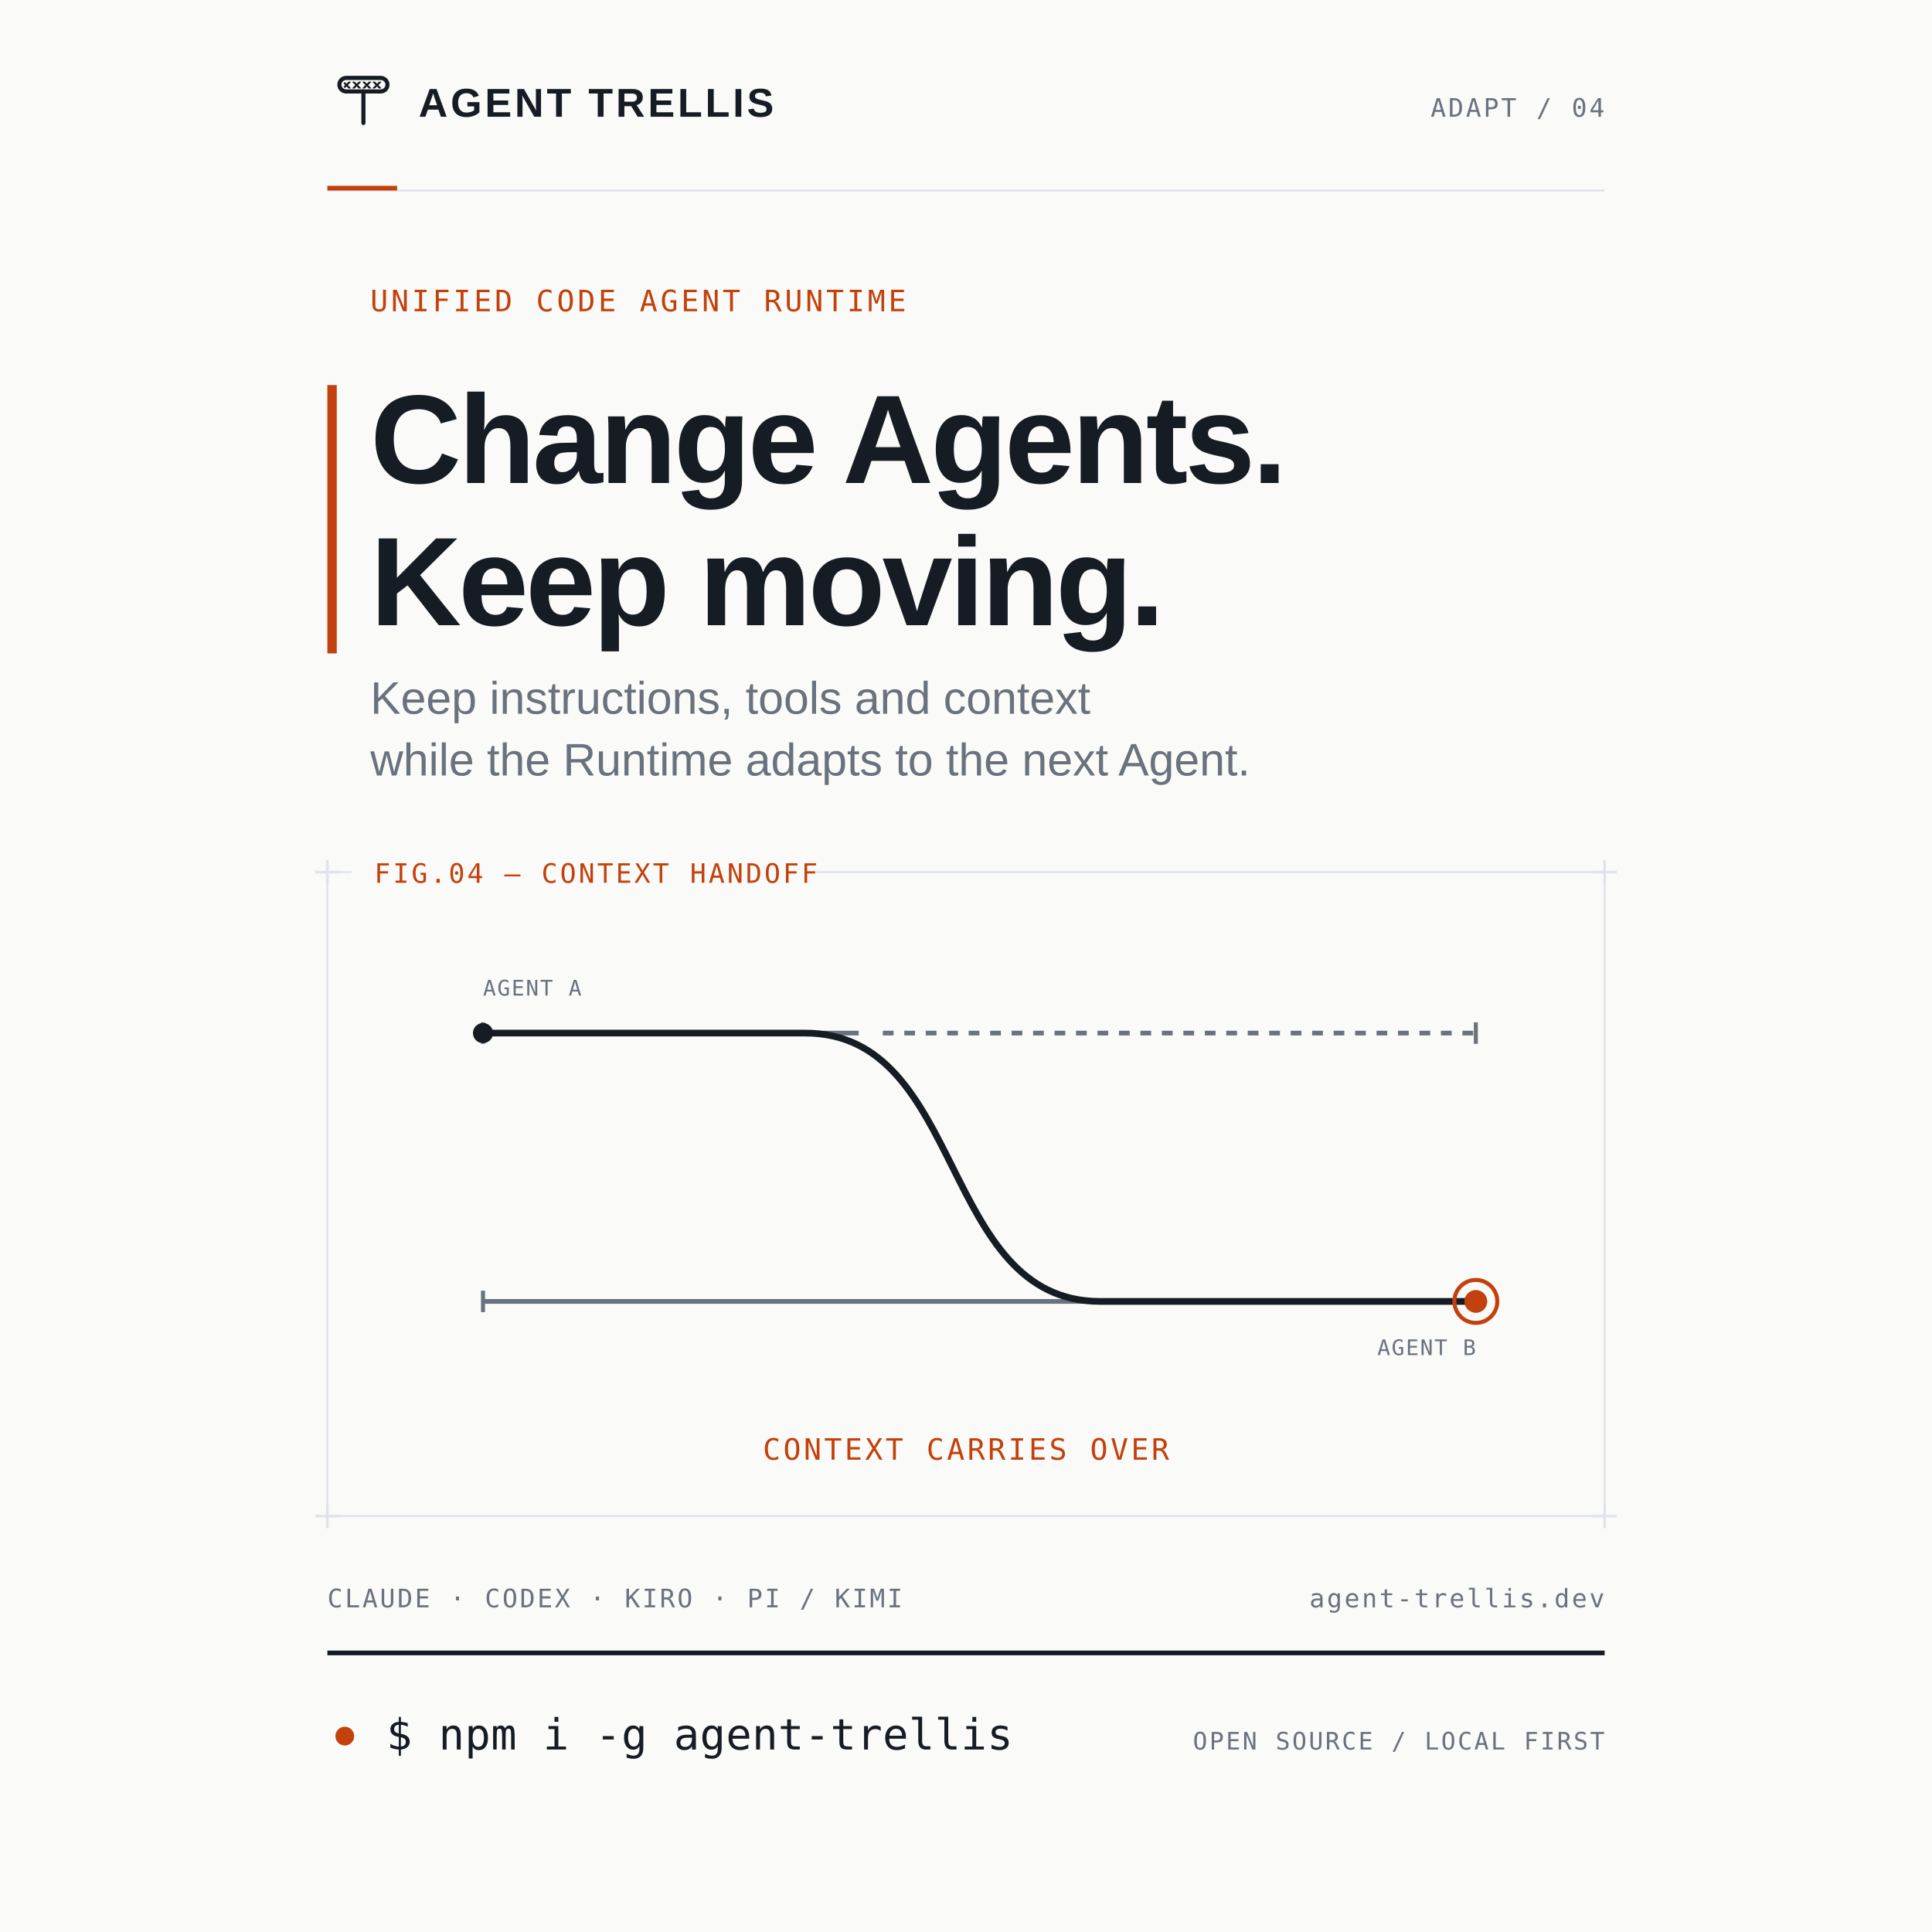
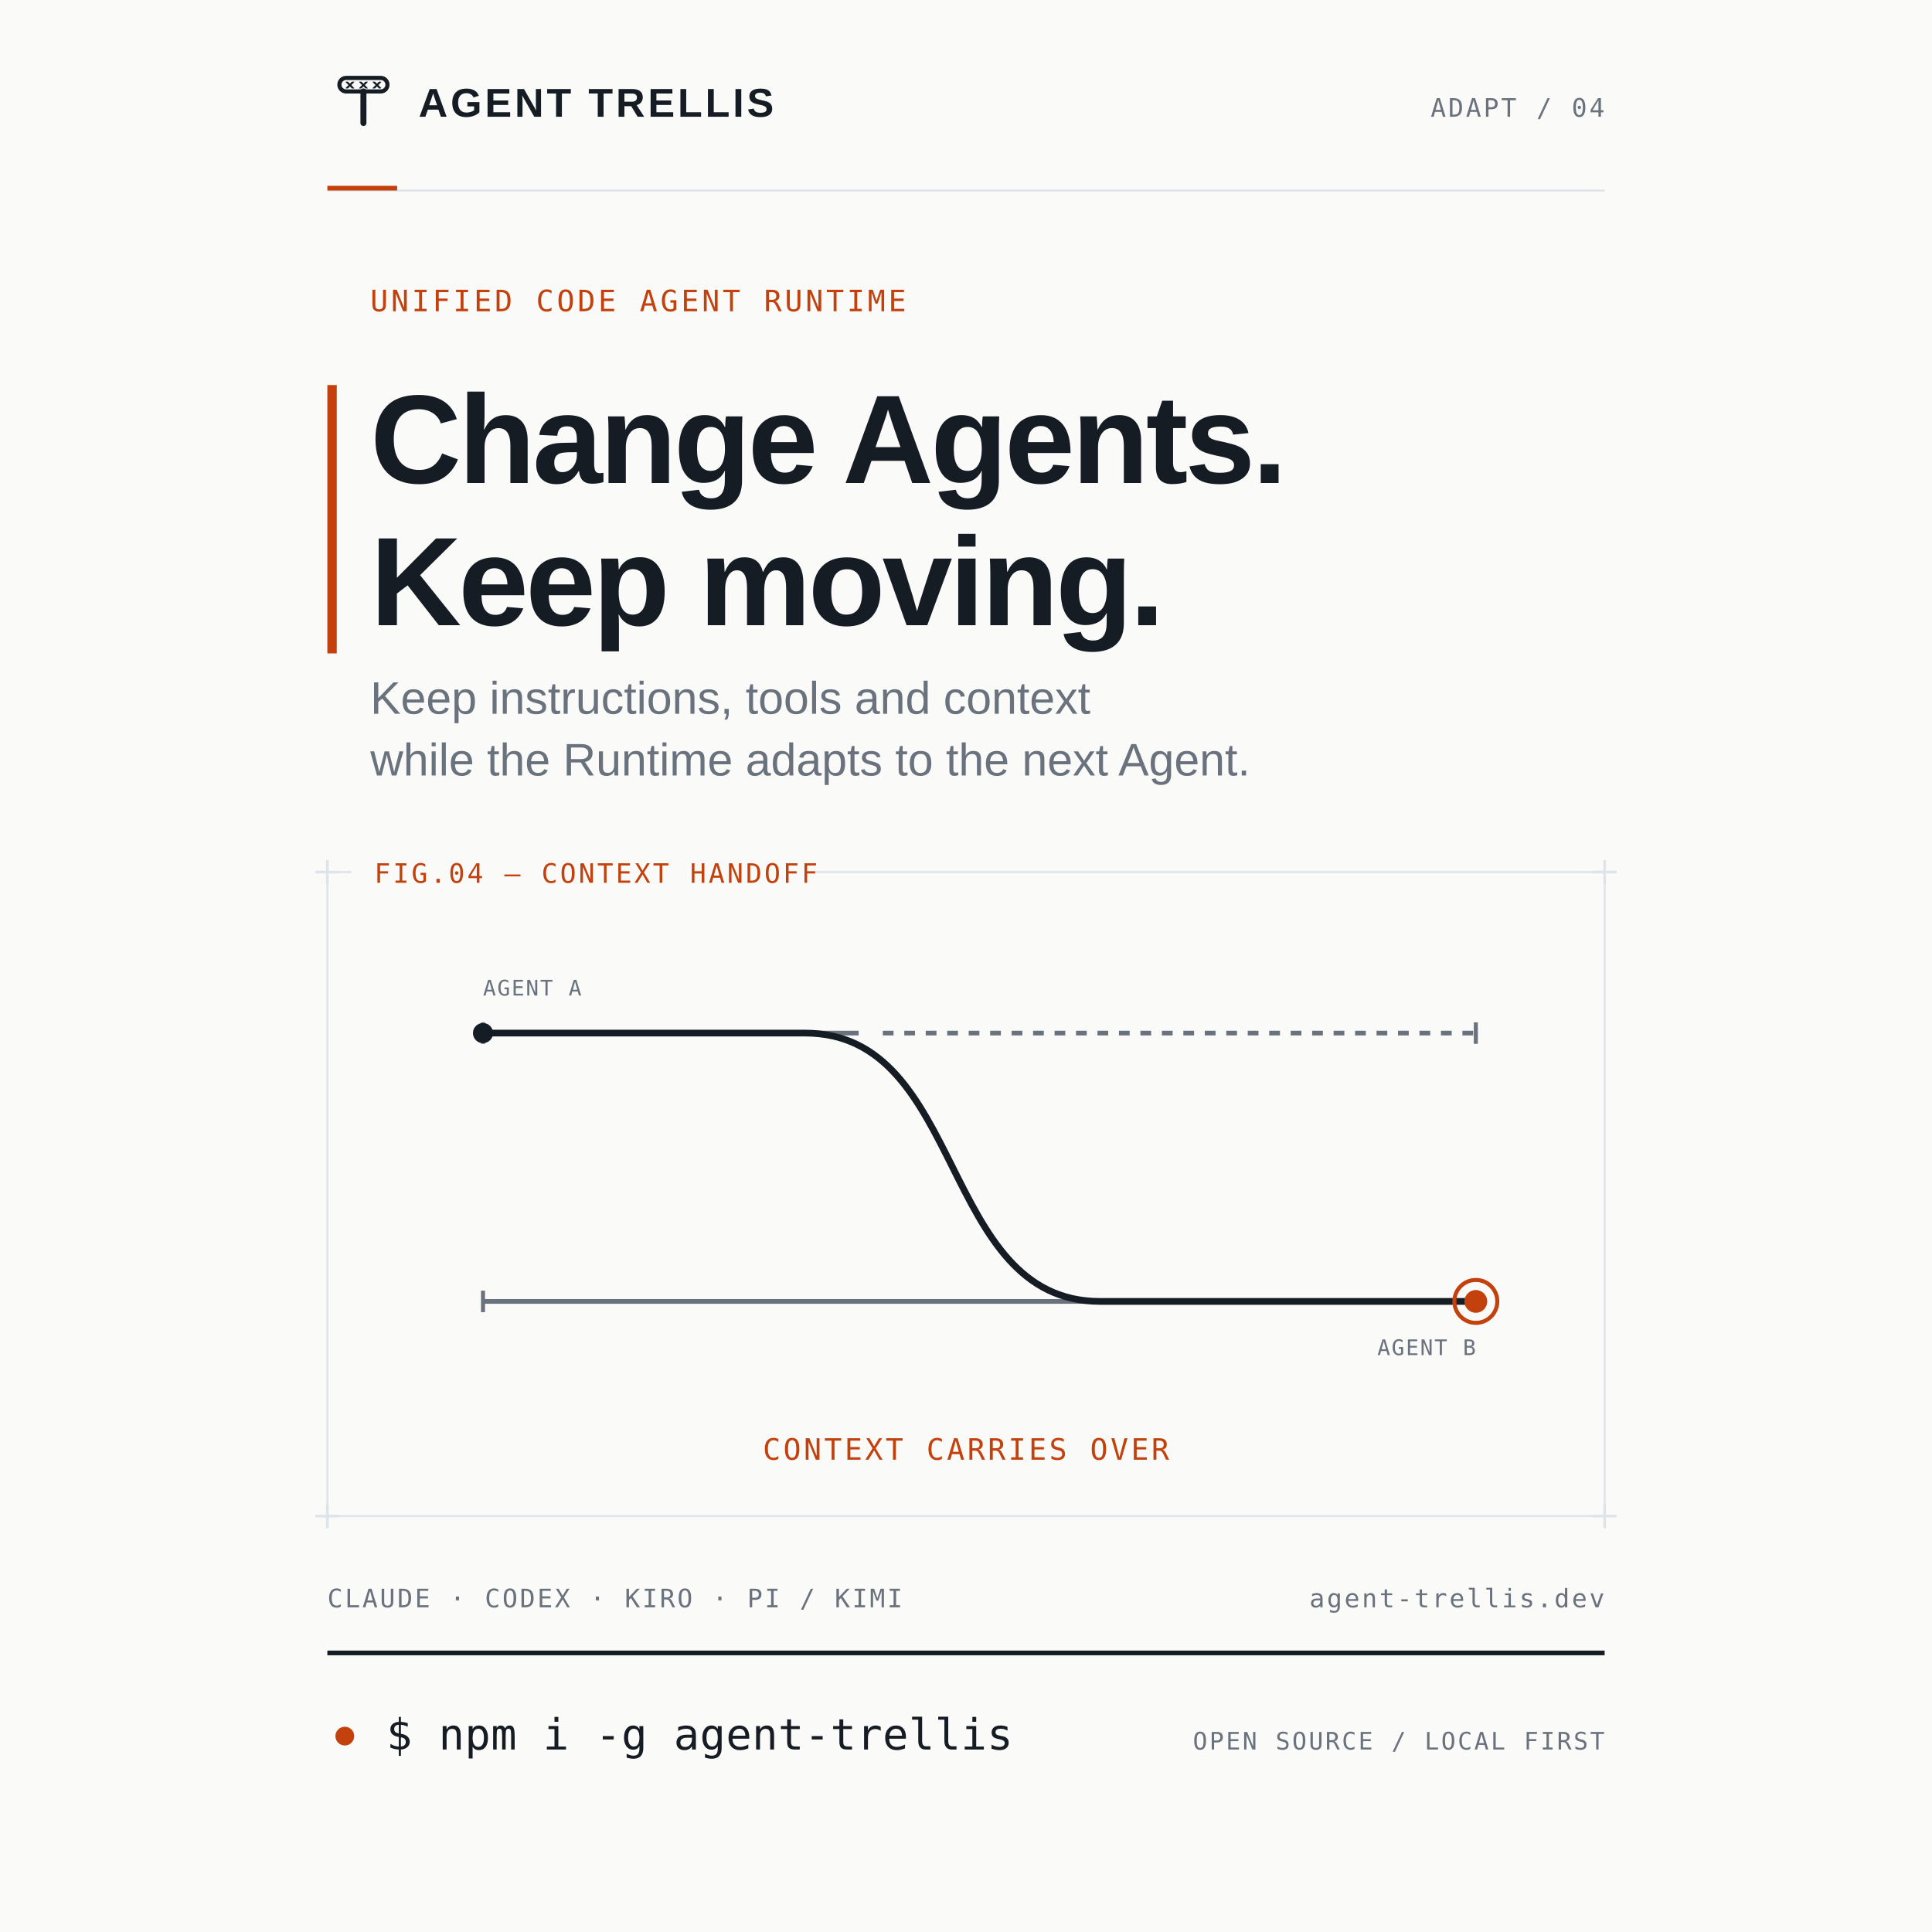
<svg xmlns="http://www.w3.org/2000/svg" width="1440" height="1440" viewBox="0 0 1440 1440">
  <rect width="1440" height="1440" fill="#fafaf8" />
  <g transform="translate(180 0)">
    <g transform="translate(64 48) scale(0.56)" fill="none" stroke="#161c24" stroke-linecap="round">
      <defs>
        <clipPath id="v3-beam-64-48">
          <rect x="21" y="23" width="54" height="9" rx="4.5" />
        </clipPath>
      </defs>
      <rect x="16" y="18" width="64" height="18" rx="9" stroke-width="5.5" />
      <g stroke-width="2.6" clip-path="url(#v3-beam-64-48)">
-         <path d="M-60 32 L-51 23" />
-         <path d="M-60 23 L-51 32" />
+         <path d="M-64.5 32 L-55.5 23" />
+         <path d="M-64.5 23 L-55.5 32" />
        <path d="M-46.5 32 L-37.5 23" />
        <path d="M-46.5 23 L-37.5 32" />
-         <path d="M-33 32 L-24 23" />
-         <path d="M-33 23 L-24 32" />
-         <path d="M-19.5 32 L-10.5 23" />
-         <path d="M-19.5 23 L-10.5 32" />
-         <path d="M-6 32 L3 23" />
-         <path d="M-6 23 L3 32" />
+         <path d="M-28.5 32 L-19.5 23" />
+         <path d="M-28.5 23 L-19.5 32" />
+         <path d="M-10.5 32 L-1.5 23" />
+         <path d="M-10.5 23 L-1.5 32" />
        <path d="M7.5 32 L16.5 23" />
        <path d="M7.5 23 L16.5 32" />
-         <path d="M21 32 L30 23" />
-         <path d="M21 23 L30 32" />
-         <path d="M34.5 32 L43.5 23" />
-         <path d="M34.5 23 L43.5 32" />
-         <path d="M48 32 L57 23" />
-         <path d="M48 23 L57 32" />
+         <path d="M25.5 32 L34.5 23" />
+         <path d="M25.5 23 L34.5 32" />
+         <path d="M43.5 32 L52.5 23" />
+         <path d="M43.5 23 L52.5 32" />
        <path d="M61.5 32 L70.5 23" />
        <path d="M61.5 23 L70.5 32" />
-         <path d="M75 32 L84 23" />
-         <path d="M75 23 L84 32" />
-         <path d="M88.5 32 L97.5 23" />
-         <path d="M88.5 23 L97.5 32" />
-         <path d="M102 32 L111 23" />
-         <path d="M102 23 L111 32" />
+         <path d="M79.5 32 L88.5 23" />
+         <path d="M79.5 23 L88.5 32" />
+         <path d="M97.5 32 L106.5 23" />
+         <path d="M97.5 23 L106.5 32" />
+         <path d="M115.5 32 L124.5 23" />
+         <path d="M115.5 23 L124.5 32" />
      </g>
-       <path d="M48 36 V78" stroke-width="5.5" />
+       <path d="M48 36 V78" stroke-width="8" />
    </g>
    <text x="132" y="87" text-anchor="start" font-family="Helvetica Neue, PingFang SC, Arial, sans-serif" font-size="30" font-weight="700" letter-spacing="2.2" fill="#161c24">AGENT TRELLIS</text>
    <text x="1016" y="87" text-anchor="end" font-family="Menlo, SFMono-Regular, monospace" font-size="19" font-weight="400" letter-spacing="1.7" fill="#69727d">ADAPT / 04</text>
    <path d="M64 142 H1016" stroke="#dfe4ea" stroke-width="1.5" />
    <rect x="64" y="138.5" width="52" height="3.5" fill="#c2410c" />
    <text x="96" y="232" text-anchor="start" font-family="Menlo, SFMono-Regular, monospace" font-size="22" font-weight="400" letter-spacing="2.2" fill="#c2410c">UNIFIED CODE AGENT RUNTIME</text>
    <rect x="64" y="287" width="7" height="200" fill="#c2410c" />
    <text x="96" y="360" text-anchor="start" font-family="Helvetica Neue, PingFang SC, Arial, sans-serif" font-size="94" font-weight="800" letter-spacing="-2.2" fill="#161c24">Change Agents.</text>
    <text x="96" y="466" text-anchor="start" font-family="Helvetica Neue, PingFang SC, Arial, sans-serif" font-size="94" font-weight="800" letter-spacing="-2.2" fill="#161c24">Keep moving.</text>
    <text x="96" y="532" text-anchor="start" font-family="Helvetica Neue, PingFang SC, Arial, sans-serif" font-size="34" font-weight="450" letter-spacing="0" fill="#69727d">Keep instructions, tools and context</text>
    <text x="96" y="578" text-anchor="start" font-family="Helvetica Neue, PingFang SC, Arial, sans-serif" font-size="34" font-weight="450" letter-spacing="0" fill="#69727d">while the Runtime adapts to the next Agent.</text>
    <g>
      <rect x="64" y="650" width="952" height="480" fill="none" stroke="#dfe4ea" stroke-width="1.5" />
      <path d="M55 650 H73 M64 641 V659" fill="none" stroke="#dfe4ea" stroke-width="2" />
      <path d="M1007 650 H1025 M1016 641 V659" fill="none" stroke="#dfe4ea" stroke-width="2" />
      <path d="M55 1130 H73 M64 1121 V1139" fill="none" stroke="#dfe4ea" stroke-width="2" />
      <path d="M1007 1130 H1025 M1016 1121 V1139" fill="none" stroke="#dfe4ea" stroke-width="2" />
      <rect x="82" y="628" width="346" height="44" fill="#fafaf8" />
      <text x="99" y="658" text-anchor="start" font-family="Menlo, SFMono-Regular, monospace" font-size="20" font-weight="400" letter-spacing="1.8" fill="#c2410c">FIG.04 — CONTEXT HANDOFF</text>
    </g>
    <g transform="translate(0 50)">
      <g>
        <path d="M180 720 H460" fill="none" stroke="#69727d" stroke-width="3.5" />
        <path d="M478 720 H920" fill="none" stroke="#69727d" stroke-width="3.5" stroke-dasharray="8 8" />
        <path d="M180 920 H920" fill="none" stroke="#69727d" stroke-width="3.5" />
        <path d="M180 712 V728 M920 712 V728 M180 912 V928 M920 912 V928" fill="none" stroke="#69727d" stroke-width="3" />
        <text x="180" y="692" text-anchor="start" font-family="Menlo, SFMono-Regular, monospace" font-size="16" font-weight="400" letter-spacing="1" fill="#69727d">AGENT A</text>
        <text x="920" y="960" text-anchor="end" font-family="Menlo, SFMono-Regular, monospace" font-size="16" font-weight="400" letter-spacing="1" fill="#69727d">AGENT B</text>
        <path d="M180 720 H420 C 540 720 520 920 640 920 H920" fill="none" stroke="#161c24" stroke-width="5" stroke-linecap="round" />
        <circle cx="180" cy="720" r="7.5" fill="#161c24" />
        <circle cx="920" cy="920" r="16" fill="none" stroke="#c2410c" stroke-width="3" />
        <circle cx="920" cy="920" r="8.5" fill="#c2410c" />
      </g>
    </g>
    <text x="540" y="1088" text-anchor="middle" font-family="Menlo, SFMono-Regular, monospace" font-size="22" font-weight="400" letter-spacing="2" fill="#c2410c">CONTEXT CARRIES OVER</text>
    <text x="64" y="1198" text-anchor="start" font-family="Menlo, SFMono-Regular, monospace" font-size="19" font-weight="400" letter-spacing="1.6" fill="#69727d">CLAUDE · CODEX · KIRO · PI / KIMI</text>
    <text x="1016" y="1198" text-anchor="end" font-family="Menlo, SFMono-Regular, monospace" font-size="19" font-weight="400" letter-spacing="1.6" fill="#69727d">agent-trellis.dev</text>
    <path d="M64 1232 H1016" stroke="#161c24" stroke-width="3.5" />
    <circle cx="77" cy="1294" r="7" fill="#c2410c" />
    <text x="108" y="1304" text-anchor="start" font-family="Menlo, SFMono-Regular, monospace" font-size="32" font-weight="500" letter-spacing="0.2" fill="#161c24">$ npm i -g agent-trellis</text>
    <text x="1016" y="1304" text-anchor="end" font-family="Menlo, SFMono-Regular, monospace" font-size="18" font-weight="400" letter-spacing="1.5" fill="#69727d">OPEN SOURCE / LOCAL FIRST</text>
  </g>
</svg>
